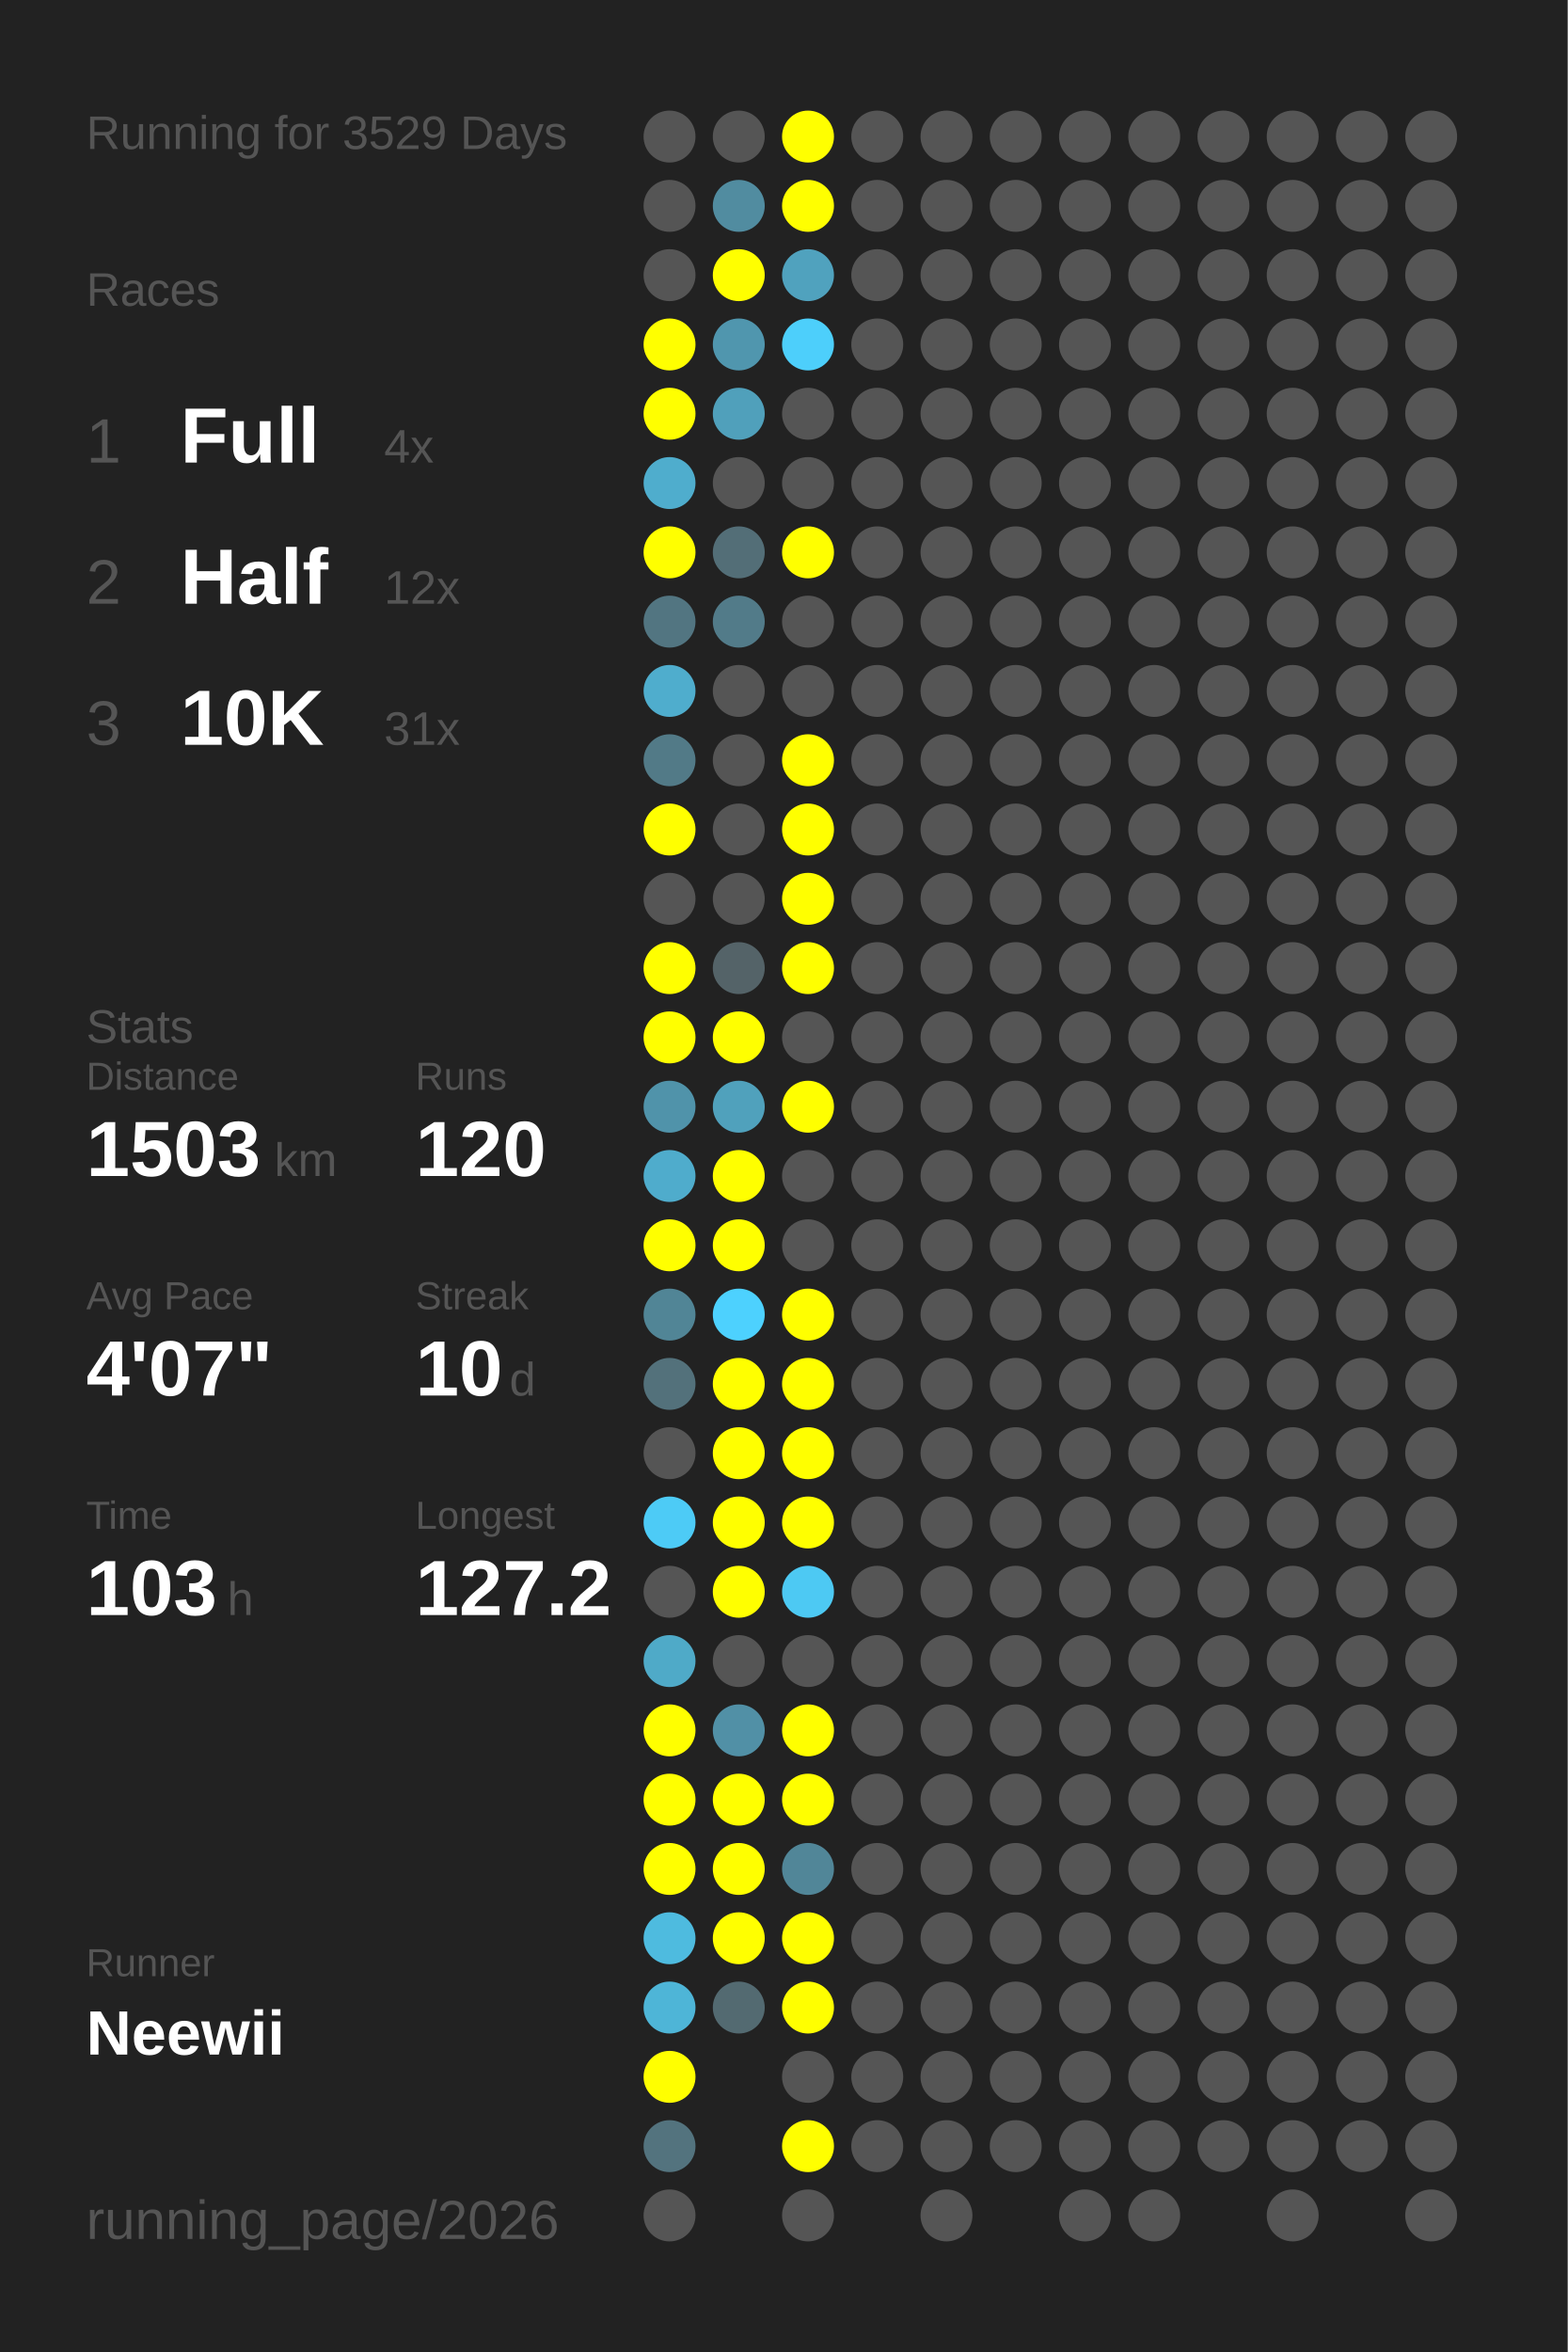
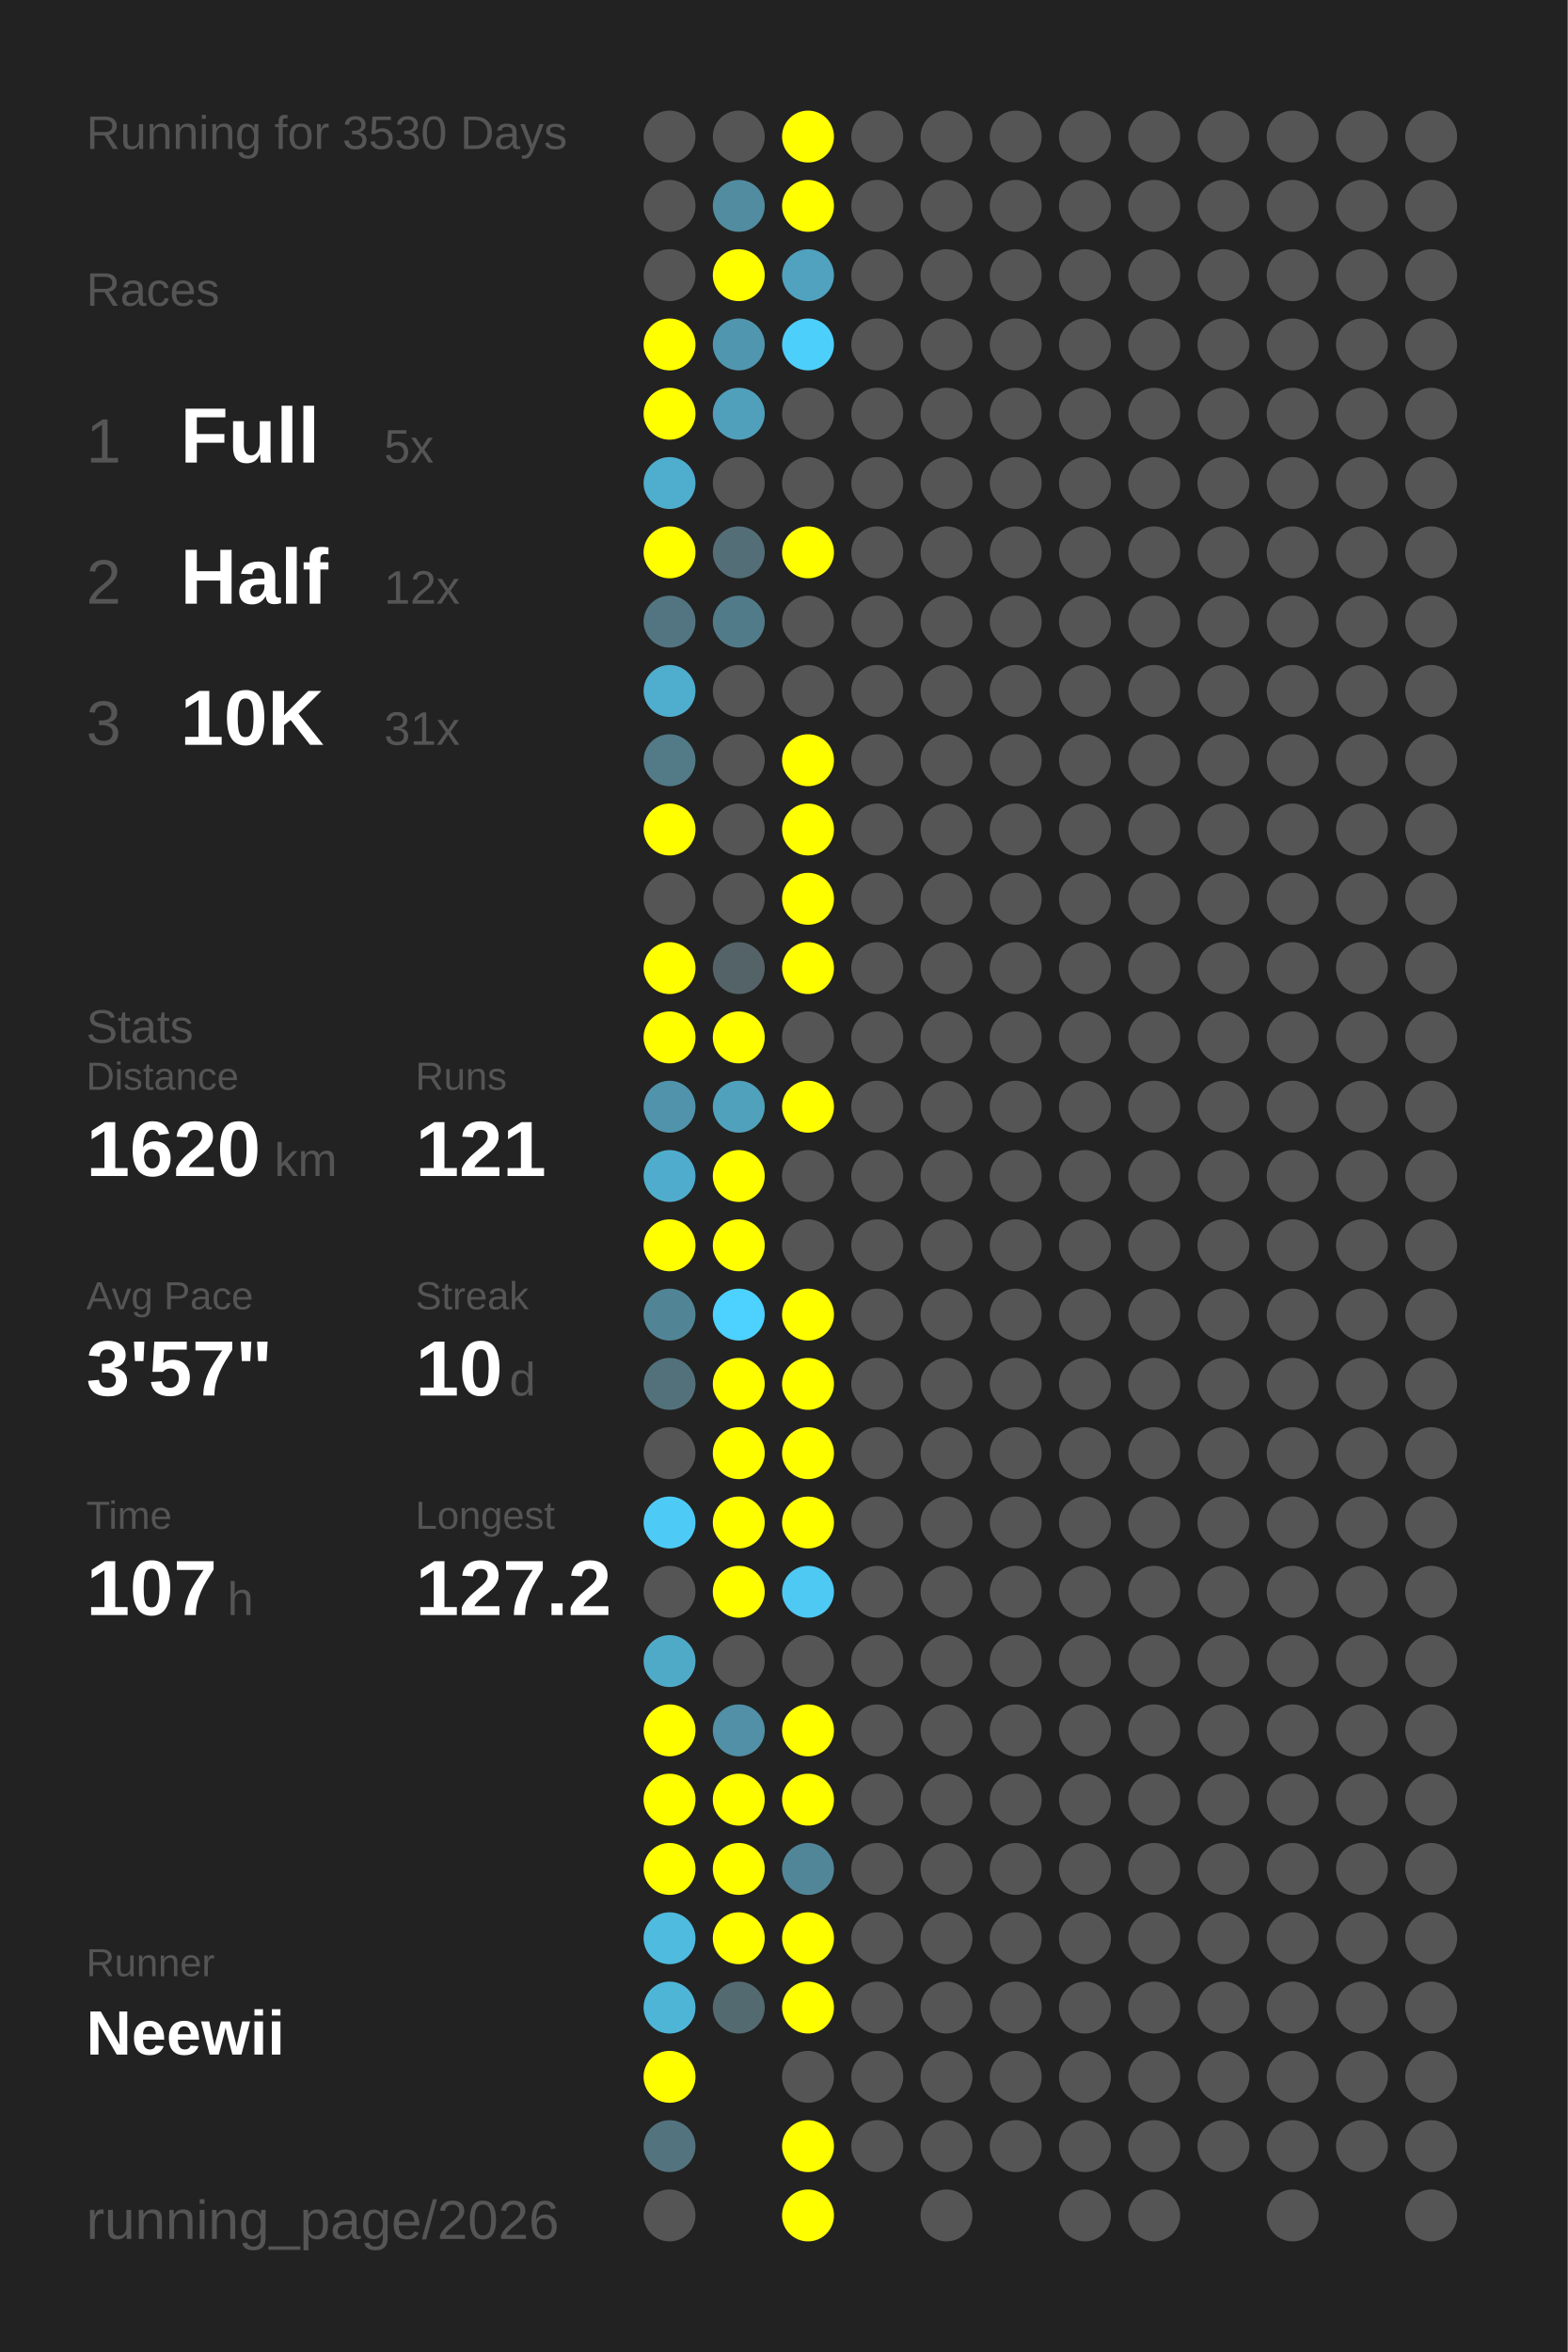
<svg xmlns="http://www.w3.org/2000/svg" baseProfile="full" height="300mm" version="1.1" viewBox="0,0,200,300" width="200mm">
  <defs />
  <rect fill="#222222" height="300" width="200" x="0" y="0" />
-   <text fill="#555555" style="font-size:6px; font-family:Arial;" x="11" y="19">Running for 3529 Days</text>
+   <text fill="#555555" style="font-size:6px; font-family:Arial;" x="11" y="19">Running for 3530 Days</text>
  <text fill="#555555" style="font-size:6px; font-family:Arial;" x="11" y="39">Races</text>
  <text fill="#555555" style="font-size:8px; font-family:Arial;" x="11" y="59">1</text>
  <text fill="#FFFFFF" style="font-size:10px; font-family:Arial; font-weight:bold;" x="23" y="59">Full</text>
-   <text fill="#555555" style="font-size:6px; font-family:Arial;" x="49" y="59">4x</text>
+   <text fill="#555555" style="font-size:6px; font-family:Arial;" x="49" y="59">5x</text>
  <text fill="#555555" style="font-size:8px; font-family:Arial;" x="11" y="77">2</text>
  <text fill="#FFFFFF" style="font-size:10px; font-family:Arial; font-weight:bold;" x="23" y="77">Half</text>
  <text fill="#555555" style="font-size:6px; font-family:Arial;" x="49" y="77">12x</text>
  <text fill="#555555" style="font-size:8px; font-family:Arial;" x="11" y="95">3</text>
  <text fill="#FFFFFF" style="font-size:10px; font-family:Arial; font-weight:bold;" x="23" y="95">10K</text>
  <text fill="#555555" style="font-size:6px; font-family:Arial;" x="49" y="95">31x</text>
  <text fill="#555555" style="font-size:6px; font-family:Arial;" x="11" y="133">Stats</text>
  <text fill="#555555" style="font-size:5px; font-family:Arial;" x="11" y="139">Distance</text>
-   <text fill="#FFFFFF" style="font-size:10px; font-family:Arial; font-weight:bold;" x="11" y="150">1503</text>
+   <text fill="#FFFFFF" style="font-size:10px; font-family:Arial; font-weight:bold;" x="11" y="150">1620</text>
  <text fill="#555555" style="font-size:6px; font-family:Arial;" x="35" y="150">km</text>
  <text fill="#555555" style="font-size:5px; font-family:Arial;" x="53" y="139">Runs</text>
-   <text fill="#FFFFFF" style="font-size:10px; font-family:Arial; font-weight:bold;" x="53" y="150">120</text>
+   <text fill="#FFFFFF" style="font-size:10px; font-family:Arial; font-weight:bold;" x="53" y="150">121</text>
  <text fill="#555555" style="font-size:5px; font-family:Arial;" x="11" y="167">Avg Pace</text>
-   <text fill="#FFFFFF" style="font-size:10px; font-family:Arial; font-weight:bold;" x="11" y="178">4'07"</text>
+   <text fill="#FFFFFF" style="font-size:10px; font-family:Arial; font-weight:bold;" x="11" y="178">3'57"</text>
  <text fill="#555555" style="font-size:5px; font-family:Arial;" x="53" y="167">Streak</text>
  <text fill="#FFFFFF" style="font-size:10px; font-family:Arial; font-weight:bold;" x="53" y="178">10</text>
  <text fill="#555555" style="font-size:6px; font-family:Arial;" x="65" y="178">d</text>
  <text fill="#555555" style="font-size:5px; font-family:Arial;" x="11" y="195">Time</text>
-   <text fill="#FFFFFF" style="font-size:10px; font-family:Arial; font-weight:bold;" x="11" y="206">103</text>
+   <text fill="#FFFFFF" style="font-size:10px; font-family:Arial; font-weight:bold;" x="11" y="206">107</text>
  <text fill="#555555" style="font-size:6px; font-family:Arial;" x="29" y="206">h</text>
  <text fill="#555555" style="font-size:5px; font-family:Arial;" x="53" y="195">Longest</text>
  <text fill="#FFFFFF" style="font-size:10px; font-family:Arial; font-weight:bold;" x="53" y="206">127.2</text>
  <text fill="#555555" style="font-size:5px; font-family:Arial;" x="11" y="252.065">Runner</text>
  <text fill="#FFFFFF" style="font-size:8px; font-family:Arial; font-weight:bold;" x="11" y="262.065">Neewii</text>
  <text fill="#555555" style="font-size:7px; font-family:Arial;" x="11" y="285.581">running_page/2026</text>
  <circle cx="85.417" cy="17.419" fill="#555555" r="3.312" />
  <circle cx="85.417" cy="26.258" fill="#555555" r="3.312" />
  <circle cx="85.417" cy="35.097" fill="#555555" r="3.312" />
  <circle cx="85.417" cy="43.935" fill="#FFFF00" r="3.312" />
  <circle cx="85.417" cy="52.774" fill="#FFFF00" r="3.312" />
  <circle cx="85.417" cy="61.613" fill="#4fadcd" r="3.312" />
  <circle cx="85.417" cy="70.452" fill="#FFFF00" r="3.312" />
  <circle cx="85.417" cy="79.29" fill="#527581" r="3.312" />
  <circle cx="85.417" cy="88.129" fill="#4fadcd" r="3.312" />
  <circle cx="85.417" cy="96.968" fill="#527a87" r="3.312" />
  <circle cx="85.417" cy="105.806" fill="#FFFF00" r="3.312" />
  <circle cx="85.417" cy="114.645" fill="#555555" r="3.312" />
  <circle cx="85.417" cy="123.484" fill="#FFFF00" r="3.312" />
  <circle cx="85.417" cy="132.323" fill="#FFFF00" r="3.312" />
  <circle cx="85.417" cy="141.161" fill="#5093aa" r="3.312" />
  <circle cx="85.417" cy="150" fill="#4faccc" r="3.312" />
  <circle cx="85.417" cy="158.839" fill="#FFFF00" r="3.312" />
  <circle cx="85.417" cy="167.677" fill="#518596" r="3.312" />
  <circle cx="85.417" cy="176.516" fill="#53717b" r="3.312" />
  <circle cx="85.417" cy="185.355" fill="#555555" r="3.312" />
  <circle cx="85.417" cy="194.194" fill="#4dcbf6" r="3.312" />
  <circle cx="85.417" cy="203.032" fill="#555555" r="3.312" />
  <circle cx="85.417" cy="211.871" fill="#4faac8" r="3.312" />
  <circle cx="85.417" cy="220.71" fill="#FFFF00" r="3.312" />
  <circle cx="85.417" cy="229.548" fill="#FFFF00" r="3.312" />
  <circle cx="85.417" cy="238.387" fill="#FFFF00" r="3.312" />
  <circle cx="85.417" cy="247.226" fill="#4ebbdf" r="3.312" />
  <circle cx="85.417" cy="256.065" fill="#4eb5d7" r="3.312" />
  <circle cx="85.417" cy="264.903" fill="#FFFF00" r="3.312" />
  <circle cx="85.417" cy="273.742" fill="#53737e" r="3.312" />
  <circle cx="85.417" cy="282.581" fill="#555555" r="3.312" />
  <circle cx="94.25" cy="17.419" fill="#555555" r="3.312" />
  <circle cx="94.25" cy="26.258" fill="#518ca0" r="3.312" />
  <circle cx="94.25" cy="35.097" fill="#FFFF00" r="3.312" />
  <circle cx="94.25" cy="43.935" fill="#5096ae" r="3.312" />
  <circle cx="94.25" cy="52.774" fill="#50a0bb" r="3.312" />
  <circle cx="94.25" cy="61.613" fill="#555555" r="3.312" />
  <circle cx="94.25" cy="70.452" fill="#536e77" r="3.312" />
  <circle cx="94.25" cy="79.29" fill="#527b89" r="3.312" />
  <circle cx="94.25" cy="88.129" fill="#555555" r="3.312" />
  <circle cx="94.25" cy="96.968" fill="#555555" r="3.312" />
  <circle cx="94.25" cy="105.806" fill="#555555" r="3.312" />
  <circle cx="94.25" cy="114.645" fill="#555555" r="3.312" />
  <circle cx="94.25" cy="123.484" fill="#546368" r="3.312" />
  <circle cx="94.25" cy="132.323" fill="#FFFF00" r="3.312" />
  <circle cx="94.25" cy="141.161" fill="#50a1bc" r="3.312" />
  <circle cx="94.25" cy="150" fill="#FFFF00" r="3.312" />
  <circle cx="94.25" cy="158.839" fill="#FFFF00" r="3.312" />
  <circle cx="94.25" cy="167.677" fill="#4dd1fe" r="3.312" />
  <circle cx="94.25" cy="176.516" fill="#FFFF00" r="3.312" />
  <circle cx="94.25" cy="185.355" fill="#FFFF00" r="3.312" />
  <circle cx="94.25" cy="194.194" fill="#FFFF00" r="3.312" />
  <circle cx="94.25" cy="203.032" fill="#FFFF00" r="3.312" />
  <circle cx="94.25" cy="211.871" fill="#555555" r="3.312" />
  <circle cx="94.25" cy="220.71" fill="#5190a6" r="3.312" />
  <circle cx="94.25" cy="229.548" fill="#FFFF00" r="3.312" />
  <circle cx="94.25" cy="238.387" fill="#FFFF00" r="3.312" />
  <circle cx="94.25" cy="247.226" fill="#FFFF00" r="3.312" />
  <circle cx="94.25" cy="256.065" fill="#536a71" r="3.312" />
  <circle cx="103.083" cy="17.419" fill="#FFFF00" r="3.312" />
  <circle cx="103.083" cy="26.258" fill="#FFFF00" r="3.312" />
  <circle cx="103.083" cy="35.097" fill="#50a2be" r="3.312" />
  <circle cx="103.083" cy="43.935" fill="#4dcffb" r="3.312" />
  <circle cx="103.083" cy="52.774" fill="#555555" r="3.312" />
  <circle cx="103.083" cy="61.613" fill="#555555" r="3.312" />
  <circle cx="103.083" cy="70.452" fill="#FFFF00" r="3.312" />
  <circle cx="103.083" cy="79.29" fill="#555555" r="3.312" />
  <circle cx="103.083" cy="88.129" fill="#555555" r="3.312" />
  <circle cx="103.083" cy="96.968" fill="#FFFF00" r="3.312" />
  <circle cx="103.083" cy="105.806" fill="#FFFF00" r="3.312" />
  <circle cx="103.083" cy="114.645" fill="#FFFF00" r="3.312" />
  <circle cx="103.083" cy="123.484" fill="#FFFF00" r="3.312" />
  <circle cx="103.083" cy="132.323" fill="#555555" r="3.312" />
  <circle cx="103.083" cy="141.161" fill="#FFFF00" r="3.312" />
  <circle cx="103.083" cy="150" fill="#555555" r="3.312" />
  <circle cx="103.083" cy="158.839" fill="#555555" r="3.312" />
  <circle cx="103.083" cy="167.677" fill="#FFFF00" r="3.312" />
  <circle cx="103.083" cy="176.516" fill="#FFFF00" r="3.312" />
  <circle cx="103.083" cy="185.355" fill="#FFFF00" r="3.312" />
  <circle cx="103.083" cy="194.194" fill="#FFFF00" r="3.312" />
  <circle cx="103.083" cy="203.032" fill="#4dc9f3" r="3.312" />
  <circle cx="103.083" cy="211.871" fill="#555555" r="3.312" />
  <circle cx="103.083" cy="220.71" fill="#FFFF00" r="3.312" />
  <circle cx="103.083" cy="229.548" fill="#FFFF00" r="3.312" />
  <circle cx="103.083" cy="238.387" fill="#518698" r="3.312" />
  <circle cx="103.083" cy="247.226" fill="#FFFF00" r="3.312" />
  <circle cx="103.083" cy="256.065" fill="#FFFF00" r="3.312" />
  <circle cx="103.083" cy="264.903" fill="#555555" r="3.312" />
  <circle cx="103.083" cy="273.742" fill="#FFFF00" r="3.312" />
-   <circle cx="103.083" cy="282.581" fill="#555555" r="3.312" />
+   <circle cx="103.083" cy="282.581" fill="#FFFF00" r="3.312" />
  <circle cx="111.917" cy="17.419" fill="#555555" r="3.312" />
  <circle cx="111.917" cy="26.258" fill="#555555" r="3.312" />
  <circle cx="111.917" cy="35.097" fill="#555555" r="3.312" />
  <circle cx="111.917" cy="43.935" fill="#555555" r="3.312" />
  <circle cx="111.917" cy="52.774" fill="#555555" r="3.312" />
  <circle cx="111.917" cy="61.613" fill="#555555" r="3.312" />
  <circle cx="111.917" cy="70.452" fill="#555555" r="3.312" />
  <circle cx="111.917" cy="79.29" fill="#555555" r="3.312" />
  <circle cx="111.917" cy="88.129" fill="#555555" r="3.312" />
  <circle cx="111.917" cy="96.968" fill="#555555" r="3.312" />
  <circle cx="111.917" cy="105.806" fill="#555555" r="3.312" />
  <circle cx="111.917" cy="114.645" fill="#555555" r="3.312" />
  <circle cx="111.917" cy="123.484" fill="#555555" r="3.312" />
  <circle cx="111.917" cy="132.323" fill="#555555" r="3.312" />
  <circle cx="111.917" cy="141.161" fill="#555555" r="3.312" />
  <circle cx="111.917" cy="150" fill="#555555" r="3.312" />
  <circle cx="111.917" cy="158.839" fill="#555555" r="3.312" />
  <circle cx="111.917" cy="167.677" fill="#555555" r="3.312" />
  <circle cx="111.917" cy="176.516" fill="#555555" r="3.312" />
  <circle cx="111.917" cy="185.355" fill="#555555" r="3.312" />
  <circle cx="111.917" cy="194.194" fill="#555555" r="3.312" />
  <circle cx="111.917" cy="203.032" fill="#555555" r="3.312" />
  <circle cx="111.917" cy="211.871" fill="#555555" r="3.312" />
  <circle cx="111.917" cy="220.71" fill="#555555" r="3.312" />
  <circle cx="111.917" cy="229.548" fill="#555555" r="3.312" />
  <circle cx="111.917" cy="238.387" fill="#555555" r="3.312" />
  <circle cx="111.917" cy="247.226" fill="#555555" r="3.312" />
  <circle cx="111.917" cy="256.065" fill="#555555" r="3.312" />
  <circle cx="111.917" cy="264.903" fill="#555555" r="3.312" />
  <circle cx="111.917" cy="273.742" fill="#555555" r="3.312" />
  <circle cx="120.75" cy="17.419" fill="#555555" r="3.312" />
  <circle cx="120.75" cy="26.258" fill="#555555" r="3.312" />
  <circle cx="120.75" cy="35.097" fill="#555555" r="3.312" />
  <circle cx="120.75" cy="43.935" fill="#555555" r="3.312" />
  <circle cx="120.75" cy="52.774" fill="#555555" r="3.312" />
  <circle cx="120.75" cy="61.613" fill="#555555" r="3.312" />
  <circle cx="120.75" cy="70.452" fill="#555555" r="3.312" />
  <circle cx="120.75" cy="79.29" fill="#555555" r="3.312" />
  <circle cx="120.75" cy="88.129" fill="#555555" r="3.312" />
  <circle cx="120.75" cy="96.968" fill="#555555" r="3.312" />
  <circle cx="120.75" cy="105.806" fill="#555555" r="3.312" />
  <circle cx="120.75" cy="114.645" fill="#555555" r="3.312" />
  <circle cx="120.75" cy="123.484" fill="#555555" r="3.312" />
  <circle cx="120.75" cy="132.323" fill="#555555" r="3.312" />
  <circle cx="120.75" cy="141.161" fill="#555555" r="3.312" />
  <circle cx="120.75" cy="150" fill="#555555" r="3.312" />
  <circle cx="120.75" cy="158.839" fill="#555555" r="3.312" />
  <circle cx="120.75" cy="167.677" fill="#555555" r="3.312" />
  <circle cx="120.75" cy="176.516" fill="#555555" r="3.312" />
  <circle cx="120.75" cy="185.355" fill="#555555" r="3.312" />
  <circle cx="120.75" cy="194.194" fill="#555555" r="3.312" />
  <circle cx="120.75" cy="203.032" fill="#555555" r="3.312" />
  <circle cx="120.75" cy="211.871" fill="#555555" r="3.312" />
  <circle cx="120.75" cy="220.71" fill="#555555" r="3.312" />
  <circle cx="120.75" cy="229.548" fill="#555555" r="3.312" />
  <circle cx="120.75" cy="238.387" fill="#555555" r="3.312" />
  <circle cx="120.75" cy="247.226" fill="#555555" r="3.312" />
  <circle cx="120.75" cy="256.065" fill="#555555" r="3.312" />
  <circle cx="120.75" cy="264.903" fill="#555555" r="3.312" />
  <circle cx="120.75" cy="273.742" fill="#555555" r="3.312" />
  <circle cx="120.75" cy="282.581" fill="#555555" r="3.312" />
  <circle cx="129.583" cy="17.419" fill="#555555" r="3.312" />
  <circle cx="129.583" cy="26.258" fill="#555555" r="3.312" />
  <circle cx="129.583" cy="35.097" fill="#555555" r="3.312" />
  <circle cx="129.583" cy="43.935" fill="#555555" r="3.312" />
  <circle cx="129.583" cy="52.774" fill="#555555" r="3.312" />
  <circle cx="129.583" cy="61.613" fill="#555555" r="3.312" />
  <circle cx="129.583" cy="70.452" fill="#555555" r="3.312" />
  <circle cx="129.583" cy="79.29" fill="#555555" r="3.312" />
  <circle cx="129.583" cy="88.129" fill="#555555" r="3.312" />
  <circle cx="129.583" cy="96.968" fill="#555555" r="3.312" />
  <circle cx="129.583" cy="105.806" fill="#555555" r="3.312" />
  <circle cx="129.583" cy="114.645" fill="#555555" r="3.312" />
  <circle cx="129.583" cy="123.484" fill="#555555" r="3.312" />
  <circle cx="129.583" cy="132.323" fill="#555555" r="3.312" />
  <circle cx="129.583" cy="141.161" fill="#555555" r="3.312" />
  <circle cx="129.583" cy="150" fill="#555555" r="3.312" />
  <circle cx="129.583" cy="158.839" fill="#555555" r="3.312" />
  <circle cx="129.583" cy="167.677" fill="#555555" r="3.312" />
  <circle cx="129.583" cy="176.516" fill="#555555" r="3.312" />
  <circle cx="129.583" cy="185.355" fill="#555555" r="3.312" />
  <circle cx="129.583" cy="194.194" fill="#555555" r="3.312" />
  <circle cx="129.583" cy="203.032" fill="#555555" r="3.312" />
  <circle cx="129.583" cy="211.871" fill="#555555" r="3.312" />
  <circle cx="129.583" cy="220.71" fill="#555555" r="3.312" />
  <circle cx="129.583" cy="229.548" fill="#555555" r="3.312" />
  <circle cx="129.583" cy="238.387" fill="#555555" r="3.312" />
  <circle cx="129.583" cy="247.226" fill="#555555" r="3.312" />
  <circle cx="129.583" cy="256.065" fill="#555555" r="3.312" />
  <circle cx="129.583" cy="264.903" fill="#555555" r="3.312" />
  <circle cx="129.583" cy="273.742" fill="#555555" r="3.312" />
  <circle cx="138.417" cy="17.419" fill="#555555" r="3.312" />
  <circle cx="138.417" cy="26.258" fill="#555555" r="3.312" />
  <circle cx="138.417" cy="35.097" fill="#555555" r="3.312" />
  <circle cx="138.417" cy="43.935" fill="#555555" r="3.312" />
  <circle cx="138.417" cy="52.774" fill="#555555" r="3.312" />
  <circle cx="138.417" cy="61.613" fill="#555555" r="3.312" />
  <circle cx="138.417" cy="70.452" fill="#555555" r="3.312" />
  <circle cx="138.417" cy="79.29" fill="#555555" r="3.312" />
  <circle cx="138.417" cy="88.129" fill="#555555" r="3.312" />
  <circle cx="138.417" cy="96.968" fill="#555555" r="3.312" />
  <circle cx="138.417" cy="105.806" fill="#555555" r="3.312" />
  <circle cx="138.417" cy="114.645" fill="#555555" r="3.312" />
  <circle cx="138.417" cy="123.484" fill="#555555" r="3.312" />
  <circle cx="138.417" cy="132.323" fill="#555555" r="3.312" />
  <circle cx="138.417" cy="141.161" fill="#555555" r="3.312" />
  <circle cx="138.417" cy="150" fill="#555555" r="3.312" />
  <circle cx="138.417" cy="158.839" fill="#555555" r="3.312" />
  <circle cx="138.417" cy="167.677" fill="#555555" r="3.312" />
  <circle cx="138.417" cy="176.516" fill="#555555" r="3.312" />
  <circle cx="138.417" cy="185.355" fill="#555555" r="3.312" />
  <circle cx="138.417" cy="194.194" fill="#555555" r="3.312" />
  <circle cx="138.417" cy="203.032" fill="#555555" r="3.312" />
  <circle cx="138.417" cy="211.871" fill="#555555" r="3.312" />
  <circle cx="138.417" cy="220.71" fill="#555555" r="3.312" />
  <circle cx="138.417" cy="229.548" fill="#555555" r="3.312" />
  <circle cx="138.417" cy="238.387" fill="#555555" r="3.312" />
  <circle cx="138.417" cy="247.226" fill="#555555" r="3.312" />
  <circle cx="138.417" cy="256.065" fill="#555555" r="3.312" />
  <circle cx="138.417" cy="264.903" fill="#555555" r="3.312" />
  <circle cx="138.417" cy="273.742" fill="#555555" r="3.312" />
  <circle cx="138.417" cy="282.581" fill="#555555" r="3.312" />
  <circle cx="147.25" cy="17.419" fill="#555555" r="3.312" />
  <circle cx="147.25" cy="26.258" fill="#555555" r="3.312" />
  <circle cx="147.25" cy="35.097" fill="#555555" r="3.312" />
  <circle cx="147.25" cy="43.935" fill="#555555" r="3.312" />
  <circle cx="147.25" cy="52.774" fill="#555555" r="3.312" />
  <circle cx="147.25" cy="61.613" fill="#555555" r="3.312" />
  <circle cx="147.25" cy="70.452" fill="#555555" r="3.312" />
  <circle cx="147.25" cy="79.29" fill="#555555" r="3.312" />
  <circle cx="147.25" cy="88.129" fill="#555555" r="3.312" />
  <circle cx="147.25" cy="96.968" fill="#555555" r="3.312" />
  <circle cx="147.25" cy="105.806" fill="#555555" r="3.312" />
  <circle cx="147.25" cy="114.645" fill="#555555" r="3.312" />
  <circle cx="147.25" cy="123.484" fill="#555555" r="3.312" />
  <circle cx="147.25" cy="132.323" fill="#555555" r="3.312" />
  <circle cx="147.25" cy="141.161" fill="#555555" r="3.312" />
  <circle cx="147.25" cy="150" fill="#555555" r="3.312" />
  <circle cx="147.25" cy="158.839" fill="#555555" r="3.312" />
  <circle cx="147.25" cy="167.677" fill="#555555" r="3.312" />
  <circle cx="147.25" cy="176.516" fill="#555555" r="3.312" />
  <circle cx="147.25" cy="185.355" fill="#555555" r="3.312" />
  <circle cx="147.25" cy="194.194" fill="#555555" r="3.312" />
  <circle cx="147.25" cy="203.032" fill="#555555" r="3.312" />
  <circle cx="147.25" cy="211.871" fill="#555555" r="3.312" />
  <circle cx="147.25" cy="220.71" fill="#555555" r="3.312" />
  <circle cx="147.25" cy="229.548" fill="#555555" r="3.312" />
  <circle cx="147.25" cy="238.387" fill="#555555" r="3.312" />
  <circle cx="147.25" cy="247.226" fill="#555555" r="3.312" />
  <circle cx="147.25" cy="256.065" fill="#555555" r="3.312" />
  <circle cx="147.25" cy="264.903" fill="#555555" r="3.312" />
  <circle cx="147.25" cy="273.742" fill="#555555" r="3.312" />
  <circle cx="147.25" cy="282.581" fill="#555555" r="3.312" />
  <circle cx="156.083" cy="17.419" fill="#555555" r="3.312" />
  <circle cx="156.083" cy="26.258" fill="#555555" r="3.312" />
  <circle cx="156.083" cy="35.097" fill="#555555" r="3.312" />
  <circle cx="156.083" cy="43.935" fill="#555555" r="3.312" />
  <circle cx="156.083" cy="52.774" fill="#555555" r="3.312" />
  <circle cx="156.083" cy="61.613" fill="#555555" r="3.312" />
  <circle cx="156.083" cy="70.452" fill="#555555" r="3.312" />
  <circle cx="156.083" cy="79.29" fill="#555555" r="3.312" />
  <circle cx="156.083" cy="88.129" fill="#555555" r="3.312" />
  <circle cx="156.083" cy="96.968" fill="#555555" r="3.312" />
  <circle cx="156.083" cy="105.806" fill="#555555" r="3.312" />
  <circle cx="156.083" cy="114.645" fill="#555555" r="3.312" />
  <circle cx="156.083" cy="123.484" fill="#555555" r="3.312" />
  <circle cx="156.083" cy="132.323" fill="#555555" r="3.312" />
  <circle cx="156.083" cy="141.161" fill="#555555" r="3.312" />
  <circle cx="156.083" cy="150" fill="#555555" r="3.312" />
  <circle cx="156.083" cy="158.839" fill="#555555" r="3.312" />
  <circle cx="156.083" cy="167.677" fill="#555555" r="3.312" />
  <circle cx="156.083" cy="176.516" fill="#555555" r="3.312" />
  <circle cx="156.083" cy="185.355" fill="#555555" r="3.312" />
  <circle cx="156.083" cy="194.194" fill="#555555" r="3.312" />
  <circle cx="156.083" cy="203.032" fill="#555555" r="3.312" />
  <circle cx="156.083" cy="211.871" fill="#555555" r="3.312" />
  <circle cx="156.083" cy="220.71" fill="#555555" r="3.312" />
  <circle cx="156.083" cy="229.548" fill="#555555" r="3.312" />
  <circle cx="156.083" cy="238.387" fill="#555555" r="3.312" />
  <circle cx="156.083" cy="247.226" fill="#555555" r="3.312" />
  <circle cx="156.083" cy="256.065" fill="#555555" r="3.312" />
  <circle cx="156.083" cy="264.903" fill="#555555" r="3.312" />
  <circle cx="156.083" cy="273.742" fill="#555555" r="3.312" />
  <circle cx="164.917" cy="17.419" fill="#555555" r="3.312" />
  <circle cx="164.917" cy="26.258" fill="#555555" r="3.312" />
  <circle cx="164.917" cy="35.097" fill="#555555" r="3.312" />
  <circle cx="164.917" cy="43.935" fill="#555555" r="3.312" />
  <circle cx="164.917" cy="52.774" fill="#555555" r="3.312" />
  <circle cx="164.917" cy="61.613" fill="#555555" r="3.312" />
  <circle cx="164.917" cy="70.452" fill="#555555" r="3.312" />
  <circle cx="164.917" cy="79.29" fill="#555555" r="3.312" />
  <circle cx="164.917" cy="88.129" fill="#555555" r="3.312" />
  <circle cx="164.917" cy="96.968" fill="#555555" r="3.312" />
  <circle cx="164.917" cy="105.806" fill="#555555" r="3.312" />
  <circle cx="164.917" cy="114.645" fill="#555555" r="3.312" />
  <circle cx="164.917" cy="123.484" fill="#555555" r="3.312" />
  <circle cx="164.917" cy="132.323" fill="#555555" r="3.312" />
  <circle cx="164.917" cy="141.161" fill="#555555" r="3.312" />
  <circle cx="164.917" cy="150" fill="#555555" r="3.312" />
  <circle cx="164.917" cy="158.839" fill="#555555" r="3.312" />
  <circle cx="164.917" cy="167.677" fill="#555555" r="3.312" />
  <circle cx="164.917" cy="176.516" fill="#555555" r="3.312" />
  <circle cx="164.917" cy="185.355" fill="#555555" r="3.312" />
  <circle cx="164.917" cy="194.194" fill="#555555" r="3.312" />
  <circle cx="164.917" cy="203.032" fill="#555555" r="3.312" />
  <circle cx="164.917" cy="211.871" fill="#555555" r="3.312" />
  <circle cx="164.917" cy="220.71" fill="#555555" r="3.312" />
  <circle cx="164.917" cy="229.548" fill="#555555" r="3.312" />
  <circle cx="164.917" cy="238.387" fill="#555555" r="3.312" />
  <circle cx="164.917" cy="247.226" fill="#555555" r="3.312" />
  <circle cx="164.917" cy="256.065" fill="#555555" r="3.312" />
  <circle cx="164.917" cy="264.903" fill="#555555" r="3.312" />
  <circle cx="164.917" cy="273.742" fill="#555555" r="3.312" />
  <circle cx="164.917" cy="282.581" fill="#555555" r="3.312" />
  <circle cx="173.75" cy="17.419" fill="#555555" r="3.312" />
  <circle cx="173.75" cy="26.258" fill="#555555" r="3.312" />
  <circle cx="173.75" cy="35.097" fill="#555555" r="3.312" />
  <circle cx="173.75" cy="43.935" fill="#555555" r="3.312" />
  <circle cx="173.75" cy="52.774" fill="#555555" r="3.312" />
  <circle cx="173.75" cy="61.613" fill="#555555" r="3.312" />
  <circle cx="173.75" cy="70.452" fill="#555555" r="3.312" />
  <circle cx="173.75" cy="79.29" fill="#555555" r="3.312" />
  <circle cx="173.75" cy="88.129" fill="#555555" r="3.312" />
  <circle cx="173.75" cy="96.968" fill="#555555" r="3.312" />
  <circle cx="173.75" cy="105.806" fill="#555555" r="3.312" />
  <circle cx="173.75" cy="114.645" fill="#555555" r="3.312" />
  <circle cx="173.75" cy="123.484" fill="#555555" r="3.312" />
  <circle cx="173.75" cy="132.323" fill="#555555" r="3.312" />
  <circle cx="173.75" cy="141.161" fill="#555555" r="3.312" />
  <circle cx="173.75" cy="150" fill="#555555" r="3.312" />
  <circle cx="173.75" cy="158.839" fill="#555555" r="3.312" />
  <circle cx="173.75" cy="167.677" fill="#555555" r="3.312" />
  <circle cx="173.75" cy="176.516" fill="#555555" r="3.312" />
  <circle cx="173.75" cy="185.355" fill="#555555" r="3.312" />
  <circle cx="173.75" cy="194.194" fill="#555555" r="3.312" />
  <circle cx="173.75" cy="203.032" fill="#555555" r="3.312" />
  <circle cx="173.75" cy="211.871" fill="#555555" r="3.312" />
  <circle cx="173.75" cy="220.71" fill="#555555" r="3.312" />
  <circle cx="173.75" cy="229.548" fill="#555555" r="3.312" />
  <circle cx="173.75" cy="238.387" fill="#555555" r="3.312" />
  <circle cx="173.75" cy="247.226" fill="#555555" r="3.312" />
  <circle cx="173.75" cy="256.065" fill="#555555" r="3.312" />
  <circle cx="173.75" cy="264.903" fill="#555555" r="3.312" />
  <circle cx="173.75" cy="273.742" fill="#555555" r="3.312" />
  <circle cx="182.583" cy="17.419" fill="#555555" r="3.312" />
  <circle cx="182.583" cy="26.258" fill="#555555" r="3.312" />
  <circle cx="182.583" cy="35.097" fill="#555555" r="3.312" />
  <circle cx="182.583" cy="43.935" fill="#555555" r="3.312" />
  <circle cx="182.583" cy="52.774" fill="#555555" r="3.312" />
  <circle cx="182.583" cy="61.613" fill="#555555" r="3.312" />
  <circle cx="182.583" cy="70.452" fill="#555555" r="3.312" />
  <circle cx="182.583" cy="79.29" fill="#555555" r="3.312" />
  <circle cx="182.583" cy="88.129" fill="#555555" r="3.312" />
  <circle cx="182.583" cy="96.968" fill="#555555" r="3.312" />
  <circle cx="182.583" cy="105.806" fill="#555555" r="3.312" />
  <circle cx="182.583" cy="114.645" fill="#555555" r="3.312" />
  <circle cx="182.583" cy="123.484" fill="#555555" r="3.312" />
  <circle cx="182.583" cy="132.323" fill="#555555" r="3.312" />
  <circle cx="182.583" cy="141.161" fill="#555555" r="3.312" />
  <circle cx="182.583" cy="150" fill="#555555" r="3.312" />
  <circle cx="182.583" cy="158.839" fill="#555555" r="3.312" />
  <circle cx="182.583" cy="167.677" fill="#555555" r="3.312" />
  <circle cx="182.583" cy="176.516" fill="#555555" r="3.312" />
  <circle cx="182.583" cy="185.355" fill="#555555" r="3.312" />
  <circle cx="182.583" cy="194.194" fill="#555555" r="3.312" />
  <circle cx="182.583" cy="203.032" fill="#555555" r="3.312" />
  <circle cx="182.583" cy="211.871" fill="#555555" r="3.312" />
  <circle cx="182.583" cy="220.71" fill="#555555" r="3.312" />
  <circle cx="182.583" cy="229.548" fill="#555555" r="3.312" />
  <circle cx="182.583" cy="238.387" fill="#555555" r="3.312" />
  <circle cx="182.583" cy="247.226" fill="#555555" r="3.312" />
  <circle cx="182.583" cy="256.065" fill="#555555" r="3.312" />
  <circle cx="182.583" cy="264.903" fill="#555555" r="3.312" />
  <circle cx="182.583" cy="273.742" fill="#555555" r="3.312" />
  <circle cx="182.583" cy="282.581" fill="#555555" r="3.312" />
</svg>
